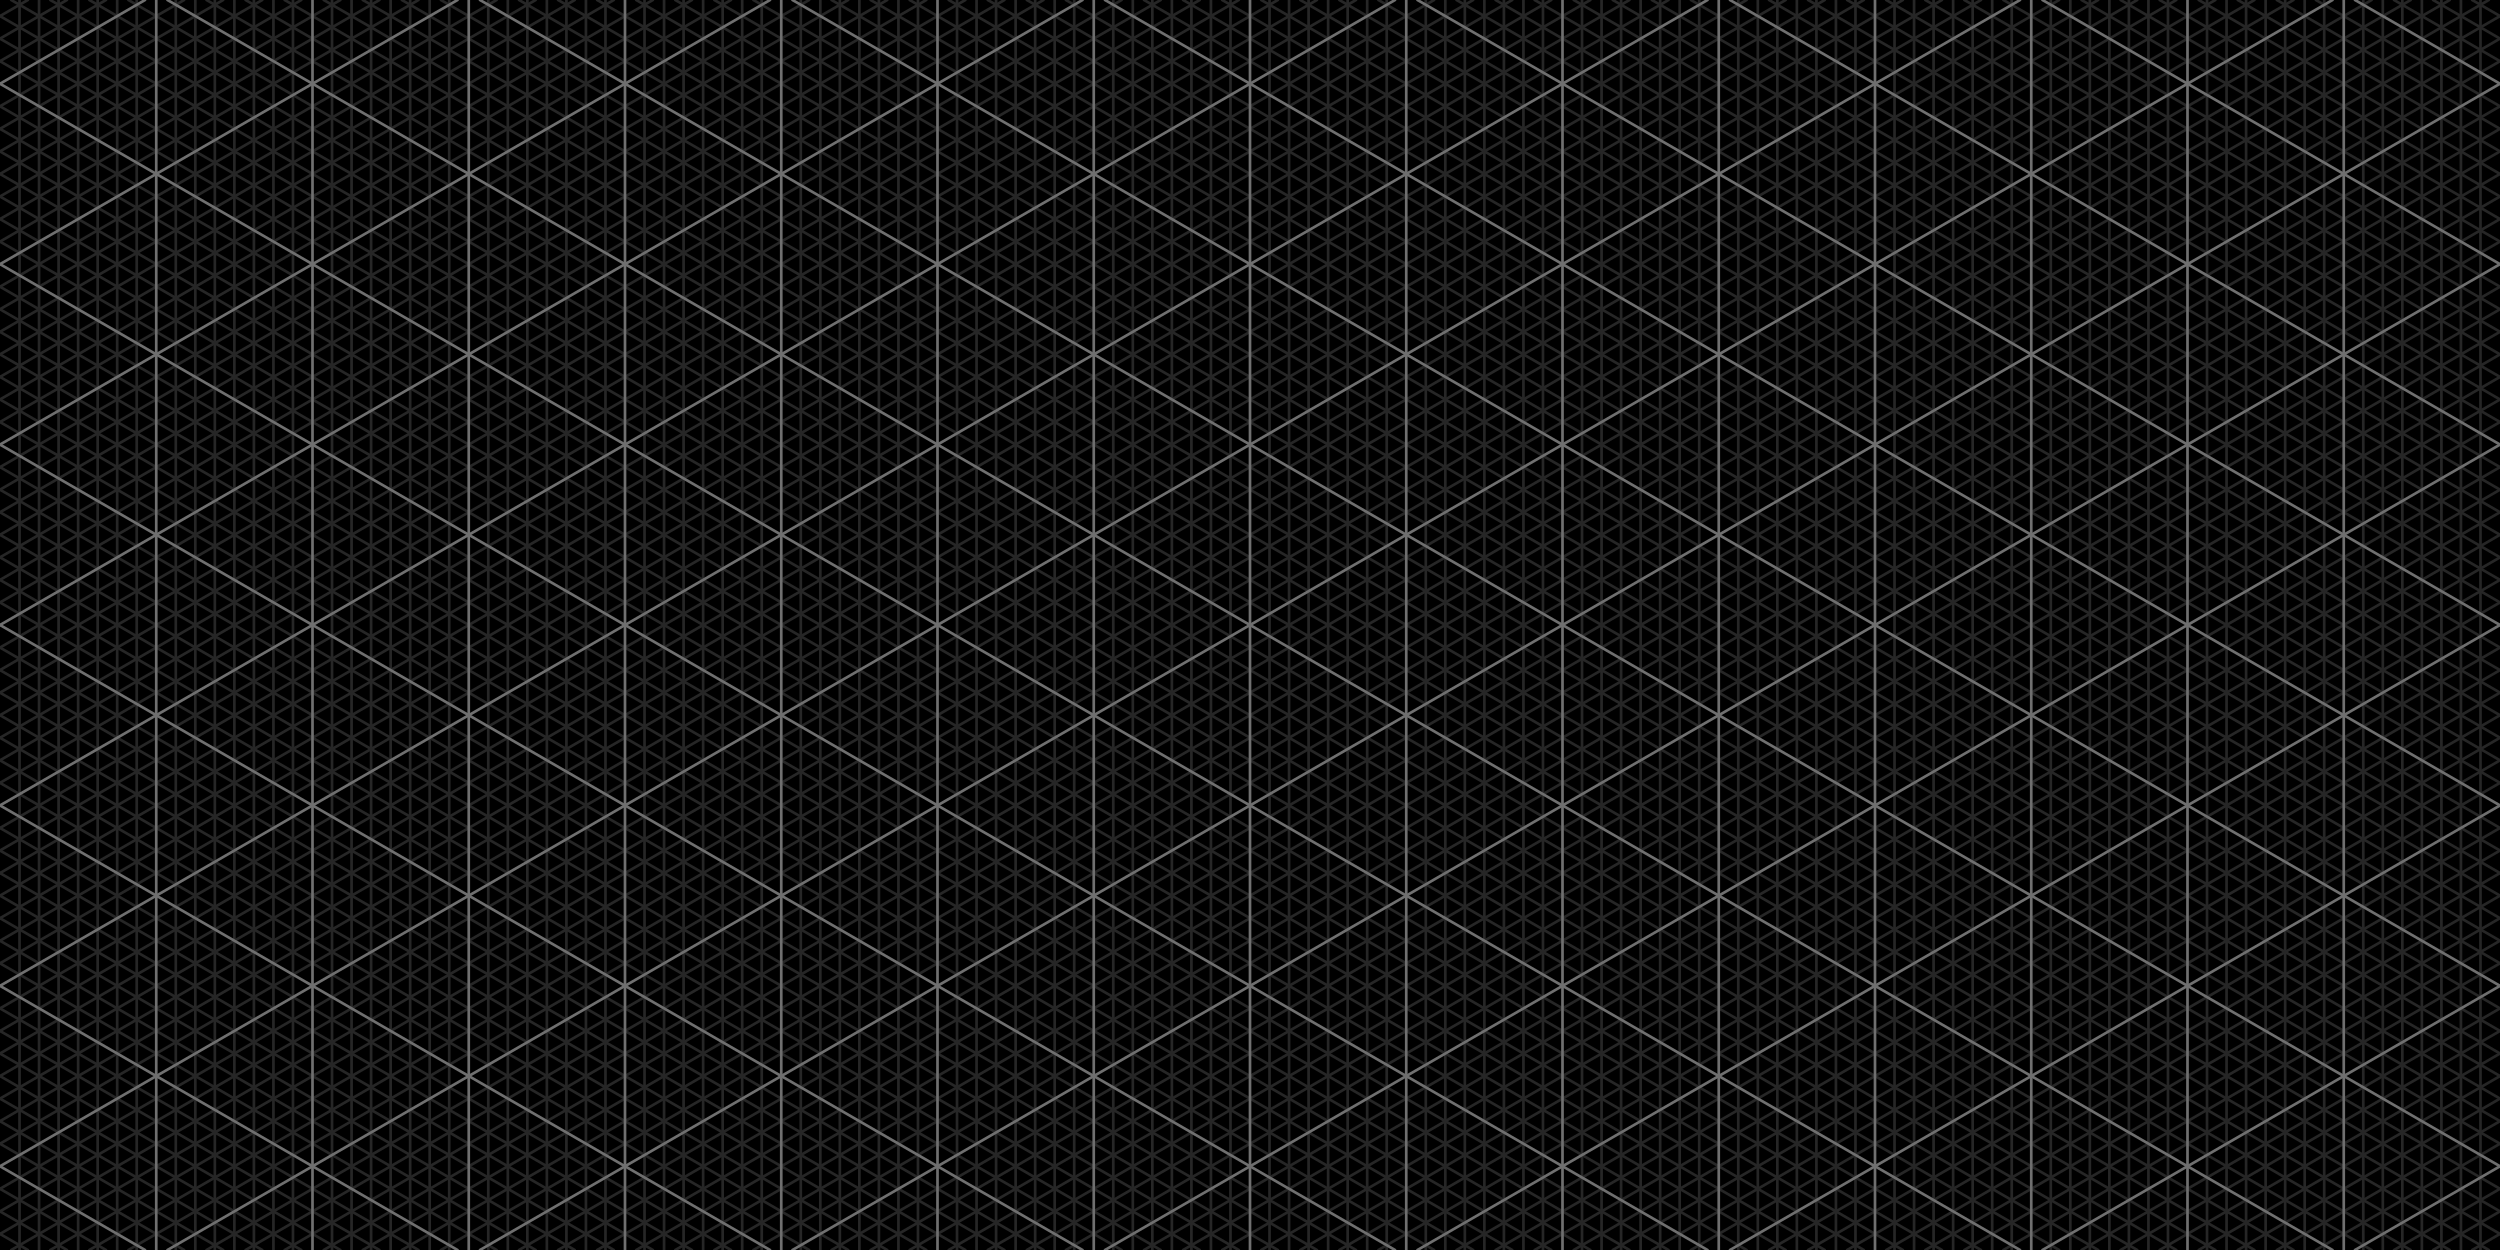
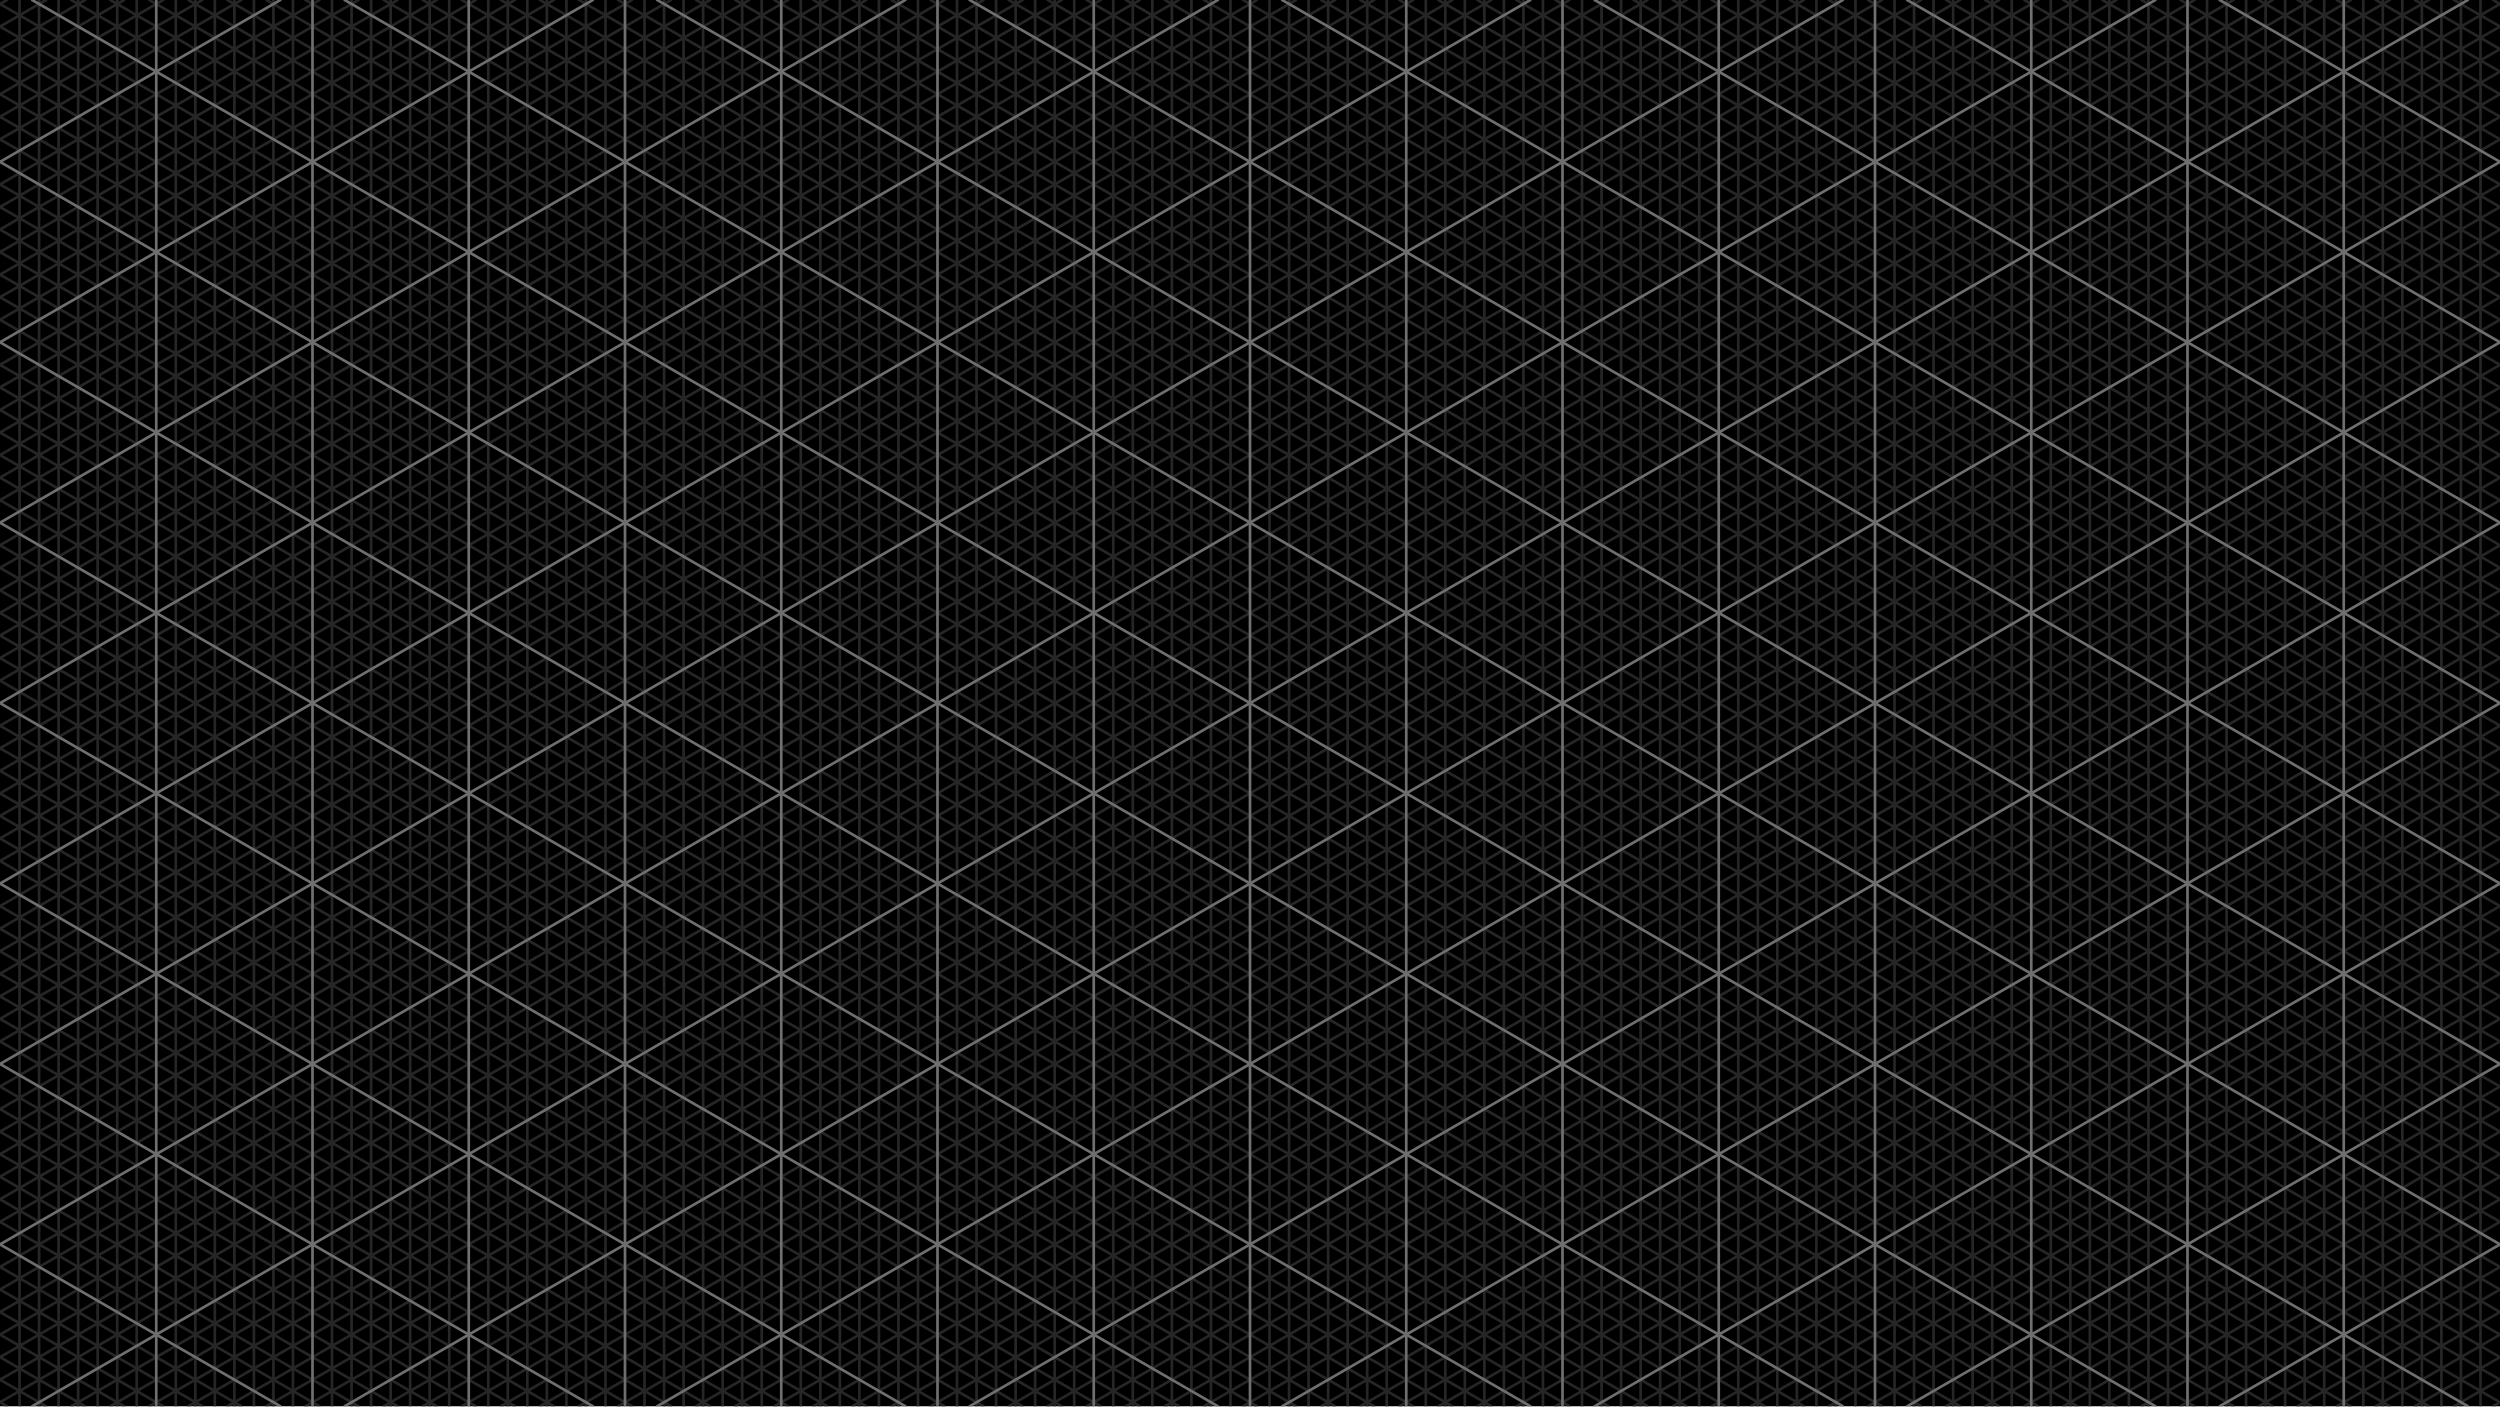
- <svg xmlns="http://www.w3.org/2000/svg" viewBox="0 0 928 464">
+ <svg xmlns="http://www.w3.org/2000/svg" viewBox="0 0 928 522">
  <defs>
    <style>.cls-1,.cls-3,.cls-4{fill:none;}.cls-2{clip-path:url(#clip-path);}.cls-3{stroke:#262626;}.cls-3,.cls-4{stroke-linecap:round;stroke-miterlimit:10;}.cls-4{stroke:#6f6f6f;}</style>
    <clipPath id="clip-path">
-       <rect class="cls-1" width="928" height="464" />
+       <rect class="cls-1" width="928" height="522" />
    </clipPath>
  </defs>
  <g id="Layer_3" data-name="Layer 3">
    <g class="cls-2">
-       <rect width="928" height="464" />
-       <line class="cls-3" x1="29" x2="29" y2="464" />
-       <line class="cls-3" x1="493" x2="493" y2="464" />
-       <line class="cls-3" x1="261" x2="261" y2="464" />
-       <line class="cls-3" x1="725" x2="725" y2="464" />
-       <line class="cls-3" x1="145" x2="145" y2="464" />
-       <line class="cls-3" x1="609" x2="609" y2="464" />
-       <line class="cls-3" x1="377" x2="377" y2="464" />
-       <line class="cls-3" x1="841" x2="841" y2="464" />
-       <line class="cls-3" x1="87" x2="87" y2="464" />
-       <line class="cls-3" x1="551" x2="551" y2="464" />
-       <line class="cls-3" x1="319" x2="319" y2="464" />
-       <line class="cls-3" x1="783" x2="783" y2="464" />
-       <line class="cls-3" x1="203" x2="203" y2="464" />
-       <line class="cls-3" x1="667" x2="667" y2="464" />
-       <line class="cls-3" x1="435" x2="435" y2="464" />
-       <line class="cls-3" x1="899" x2="899" y2="464" />
-       <line class="cls-3" x1="14.5" x2="14.5" y2="464" />
-       <line class="cls-3" x1="478.5" x2="478.5" y2="464" />
-       <line class="cls-3" x1="246.5" x2="246.5" y2="464" />
-       <line class="cls-3" x1="710.5" x2="710.5" y2="464" />
-       <line class="cls-3" x1="130.5" x2="130.5" y2="464" />
-       <line class="cls-3" x1="594.5" x2="594.5" y2="464" />
-       <line class="cls-3" x1="362.5" x2="362.5" y2="464" />
-       <line class="cls-3" x1="826.5" x2="826.5" y2="464" />
-       <line class="cls-3" x1="72.5" x2="72.5" y2="464" />
-       <line class="cls-3" x1="536.5" x2="536.5" y2="464" />
-       <line class="cls-3" x1="304.5" x2="304.5" y2="464" />
-       <line class="cls-3" x1="768.5" x2="768.5" y2="464" />
-       <line class="cls-3" x1="188.5" x2="188.5" y2="464" />
-       <line class="cls-3" x1="652.5" x2="652.5" y2="464" />
-       <line class="cls-3" x1="420.5" x2="420.5" y2="464" />
-       <line class="cls-3" x1="884.5" x2="884.5" y2="464" />
-       <line class="cls-3" x1="43.5" x2="43.5" y2="464" />
-       <line class="cls-3" x1="507.5" x2="507.5" y2="464" />
-       <line class="cls-3" x1="275.5" x2="275.5" y2="464" />
-       <line class="cls-3" x1="739.5" x2="739.5" y2="464" />
-       <line class="cls-3" x1="159.5" x2="159.5" y2="464" />
-       <line class="cls-3" x1="623.5" x2="623.5" y2="464" />
-       <line class="cls-3" x1="391.5" x2="391.5" y2="464" />
-       <line class="cls-3" x1="855.5" x2="855.5" y2="464" />
-       <line class="cls-3" x1="101.5" x2="101.5" y2="464" />
-       <line class="cls-3" x1="565.5" x2="565.5" y2="464" />
-       <line class="cls-3" x1="333.5" x2="333.5" y2="464" />
-       <line class="cls-3" x1="797.5" x2="797.5" y2="464" />
-       <line class="cls-3" x1="217.5" x2="217.5" y2="464" />
-       <line class="cls-3" x1="681.5" x2="681.5" y2="464" />
-       <line class="cls-3" x1="449.5" x2="449.5" y2="464" />
-       <line class="cls-3" x1="913.5" x2="913.5" y2="464" />
-       <line class="cls-3" x1="7.25" x2="7.25" y2="464" />
-       <line class="cls-3" x1="471.25" x2="471.25" y2="464" />
-       <line class="cls-3" x1="239.25" x2="239.25" y2="464" />
-       <line class="cls-3" x1="703.25" x2="703.25" y2="464" />
-       <line class="cls-3" x1="123.25" x2="123.25" y2="464" />
-       <line class="cls-3" x1="587.25" x2="587.25" y2="464" />
-       <line class="cls-3" x1="355.25" x2="355.25" y2="464" />
-       <line class="cls-3" x1="819.25" x2="819.25" y2="464" />
-       <line class="cls-3" x1="65.25" x2="65.25" y2="464" />
-       <line class="cls-3" x1="529.25" x2="529.25" y2="464" />
-       <line class="cls-3" x1="297.25" x2="297.25" y2="464" />
-       <line class="cls-3" x1="761.25" x2="761.25" y2="464" />
-       <line class="cls-3" x1="181.25" x2="181.25" y2="464" />
-       <line class="cls-3" x1="645.25" x2="645.25" y2="464" />
-       <line class="cls-3" x1="413.25" x2="413.25" y2="464" />
-       <line class="cls-3" x1="877.25" x2="877.25" y2="464" />
-       <line class="cls-3" x1="36.25" x2="36.25" y2="464" />
-       <line class="cls-3" x1="500.25" x2="500.25" y2="464" />
-       <line class="cls-3" x1="268.25" x2="268.25" y2="464" />
-       <line class="cls-3" x1="732.25" x2="732.25" y2="464" />
-       <line class="cls-3" x1="152.25" x2="152.25" y2="464" />
-       <line class="cls-3" x1="616.25" x2="616.25" y2="464" />
-       <line class="cls-3" x1="384.25" x2="384.25" y2="464" />
-       <line class="cls-3" x1="848.25" x2="848.25" y2="464" />
-       <line class="cls-3" x1="94.25" x2="94.25" y2="464" />
-       <line class="cls-3" x1="558.25" x2="558.25" y2="464" />
-       <line class="cls-3" x1="326.25" x2="326.25" y2="464" />
-       <line class="cls-3" x1="790.25" x2="790.25" y2="464" />
-       <line class="cls-3" x1="210.25" x2="210.25" y2="464" />
-       <line class="cls-3" x1="674.25" x2="674.25" y2="464" />
-       <line class="cls-3" x1="442.25" x2="442.25" y2="464" />
-       <line class="cls-3" x1="906.25" x2="906.25" y2="464" />
-       <line class="cls-3" x1="21.75" x2="21.75" y2="464" />
-       <line class="cls-3" x1="485.75" x2="485.75" y2="464" />
-       <line class="cls-3" x1="253.75" x2="253.75" y2="464" />
-       <line class="cls-3" x1="717.75" x2="717.75" y2="464" />
-       <line class="cls-3" x1="137.75" x2="137.75" y2="464" />
-       <line class="cls-3" x1="601.75" x2="601.75" y2="464" />
-       <line class="cls-3" x1="369.75" x2="369.75" y2="464" />
-       <line class="cls-3" x1="833.75" x2="833.75" y2="464" />
-       <line class="cls-3" x1="79.75" x2="79.75" y2="464" />
-       <line class="cls-3" x1="543.75" x2="543.75" y2="464" />
-       <line class="cls-3" x1="311.75" x2="311.75" y2="464" />
-       <line class="cls-3" x1="775.75" x2="775.75" y2="464" />
-       <line class="cls-3" x1="195.75" x2="195.75" y2="464" />
-       <line class="cls-3" x1="659.75" x2="659.75" y2="464" />
-       <line class="cls-3" x1="427.75" x2="427.75" y2="464" />
-       <line class="cls-3" x1="891.75" x2="891.75" y2="464" />
-       <line class="cls-3" x1="50.75" x2="50.75" y2="464" />
-       <line class="cls-3" x1="514.75" x2="514.75" y2="464" />
-       <line class="cls-3" x1="282.75" x2="282.75" y2="464" />
-       <line class="cls-3" x1="746.75" x2="746.75" y2="464" />
-       <line class="cls-3" x1="166.75" x2="166.75" y2="464" />
-       <line class="cls-3" x1="630.75" x2="630.75" y2="464" />
-       <line class="cls-3" x1="398.75" x2="398.75" y2="464" />
-       <line class="cls-3" x1="862.75" x2="862.75" y2="464" />
-       <line class="cls-3" x1="108.75" x2="108.75" y2="464" />
-       <line class="cls-3" x1="572.75" x2="572.75" y2="464" />
-       <line class="cls-3" x1="340.75" x2="340.75" y2="464" />
-       <line class="cls-3" x1="804.75" x2="804.75" y2="464" />
-       <line class="cls-3" x1="224.75" x2="224.75" y2="464" />
-       <line class="cls-3" x1="688.75" x2="688.75" y2="464" />
-       <line class="cls-3" x1="456.75" x2="456.75" y2="464" />
-       <line class="cls-3" x1="920.75" x2="920.75" y2="464" />
-       <line class="cls-3" y1="39.454" x2="68.336" />
-       <line class="cls-3" y1="47.825" x2="82.836" />
-       <line class="cls-3" y1="56.197" x2="97.336" />
-       <line class="cls-3" y1="64.568" x2="111.836" />
-       <line class="cls-3" y1="72.94" x2="126.336" />
-       <line class="cls-3" y1="81.312" x2="140.836" />
-       <line class="cls-3" x1="155.336" y2="89.683" />
-       <line class="cls-3" y1="106.426" x2="184.336" />
-       <line class="cls-3" y1="114.798" x2="198.836" />
-       <line class="cls-3" y1="123.169" x2="213.336" />
-       <line class="cls-3" y1="131.541" x2="227.836" />
-       <line class="cls-3" y1="139.913" x2="242.336" />
-       <line class="cls-3" y1="148.284" x2="256.836" />
-       <line class="cls-3" y1="156.656" x2="271.336" />
-       <line class="cls-3" y1="173.399" x2="300.336" />
-       <line class="cls-3" y1="181.771" x2="314.836" />
-       <line class="cls-3" x1="329.336" y2="190.142" />
-       <line class="cls-3" y1="198.514" x2="343.836" />
-       <line class="cls-3" y1="206.885" x2="358.336" />
-       <line class="cls-3" y1="215.257" x2="372.836" />
-       <line class="cls-3" y1="223.628" x2="387.336" />
-       <line class="cls-3" y1="240.372" x2="416.336" />
-       <line class="cls-3" y1="248.743" x2="430.836" />
-       <line class="cls-3" x1="445.336" y2="257.115" />
-       <line class="cls-3" y1="265.486" x2="459.836" />
-       <line class="cls-3" y1="273.858" x2="474.336" />
-       <line class="cls-3" y1="282.23" x2="488.836" />
-       <line class="cls-3" y1="290.601" x2="503.336" />
-       <line class="cls-3" y1="307.344" x2="532.336" />
-       <line class="cls-3" x1="546.836" y2="315.716" />
-       <line class="cls-3" y1="324.087" x2="561.336" />
-       <line class="cls-3" y1="332.459" x2="575.836" />
-       <line class="cls-3" y1="340.831" x2="590.336" />
-       <line class="cls-3" y1="349.202" x2="604.836" />
-       <line class="cls-3" x1="619.336" y2="357.574" />
-       <line class="cls-3" y1="374.317" x2="648.336" />
-       <line class="cls-3" x1="662.836" y2="382.688" />
-       <line class="cls-3" y1="391.06" x2="677.336" />
-       <line class="cls-3" y1="399.432" x2="691.836" />
-       <line class="cls-3" y1="407.803" x2="706.336" />
-       <line class="cls-3" y1="416.175" x2="720.836" />
-       <line class="cls-3" x1="735.336" y2="424.546" />
-       <line class="cls-3" x1="764.336" y2="441.29" />
-       <line class="cls-3" y1="449.661" x2="778.836" />
-       <line class="cls-3" y1="458.033" x2="793.336" />
-       <line class="cls-3" x1="807.836" x2="4.164" y2="464" />
-       <line class="cls-3" x1="18.664" y1="464" x2="822.336" />
-       <line class="cls-3" x1="836.836" x2="33.164" y2="464" />
-       <line class="cls-3" x1="47.664" y1="464" x2="851.336" />
-       <line class="cls-3" x1="76.664" y1="464" x2="880.336" />
-       <line class="cls-3" x1="91.164" y1="464" x2="894.836" />
-       <line class="cls-3" x1="909.336" x2="105.664" y2="464" />
-       <line class="cls-3" x1="120.164" y1="464" x2="923.836" />
-       <line class="cls-3" x1="134.664" y1="464" x2="928" y2="5.967" />
-       <line class="cls-3" x1="149.164" y1="464" x2="928" y2="14.339" />
-       <line class="cls-3" x1="163.664" y1="464" x2="928" y2="22.711" />
-       <line class="cls-3" x1="192.664" y1="464" x2="928" y2="39.454" />
-       <line class="cls-3" x1="207.164" y1="464" x2="928" y2="47.825" />
-       <line class="cls-3" x1="928" y1="56.197" x2="221.664" y2="464" />
-       <line class="cls-3" x1="236.164" y1="464" x2="928" y2="64.568" />
-       <line class="cls-3" x1="928" y1="72.94" x2="250.664" y2="464" />
-       <line class="cls-3" x1="265.164" y1="464" x2="928" y2="81.312" />
-       <line class="cls-3" x1="279.664" y1="464" x2="928" y2="89.683" />
-       <line class="cls-3" x1="308.664" y1="464" x2="928" y2="106.426" />
-       <line class="cls-3" x1="323.164" y1="464" x2="928" y2="114.798" />
-       <line class="cls-3" x1="337.664" y1="464" x2="928" y2="123.169" />
-       <line class="cls-3" x1="352.164" y1="464" x2="928" y2="131.541" />
-       <line class="cls-3" x1="928" y1="139.913" x2="366.664" y2="464" />
-       <line class="cls-3" x1="381.164" y1="464" x2="928" y2="148.284" />
-       <line class="cls-3" x1="395.664" y1="464" x2="928" y2="156.656" />
-       <line class="cls-3" x1="424.664" y1="464" x2="928" y2="173.399" />
-       <line class="cls-3" x1="928" y1="181.771" x2="439.164" y2="464" />
-       <line class="cls-3" x1="453.664" y1="464" x2="928" y2="190.142" />
-       <line class="cls-3" x1="928" y1="198.514" x2="468.164" y2="464" />
-       <line class="cls-3" x1="482.664" y1="464" x2="928" y2="206.885" />
-       <line class="cls-3" x1="497.164" y1="464" x2="928" y2="215.257" />
-       <line class="cls-3" x1="928" y1="223.628" x2="511.664" y2="464" />
-       <line class="cls-3" x1="928" y1="240.372" x2="540.664" y2="464" />
-       <line class="cls-3" x1="555.164" y1="464" x2="928" y2="248.743" />
-       <line class="cls-3" x1="569.664" y1="464" x2="928" y2="257.115" />
-       <line class="cls-3" x1="584.164" y1="464" x2="928" y2="265.486" />
-       <line class="cls-3" x1="598.664" y1="464" x2="928" y2="273.858" />
-       <line class="cls-3" x1="928" y1="282.229" x2="613.164" y2="464" />
-       <line class="cls-3" x1="627.664" y1="464" x2="928" y2="290.601" />
-       <line class="cls-3" x1="928" y1="307.344" x2="656.664" y2="464" />
-       <line class="cls-3" x1="671.164" y1="464" x2="928" y2="315.716" />
-       <line class="cls-3" x1="928" y1="324.087" x2="685.664" y2="464" />
-       <line class="cls-3" x1="700.164" y1="464" x2="928" y2="332.459" />
-       <line class="cls-3" x1="714.664" y1="464" x2="928" y2="340.831" />
-       <line class="cls-3" x1="928" y1="349.202" x2="729.164" y2="464" />
-       <line class="cls-3" x1="743.664" y1="464" x2="928" y2="357.574" />
-       <line class="cls-3" x1="772.664" y1="464" x2="928" y2="374.317" />
-       <line class="cls-3" x1="787.164" y1="464" x2="928" y2="382.688" />
-       <line class="cls-3" x1="928" y1="391.06" x2="801.664" y2="464" />
-       <line class="cls-3" x1="816.164" y1="464" x2="928" y2="399.432" />
-       <line class="cls-3" x1="928" y1="407.803" x2="830.664" y2="464" />
-       <line class="cls-3" x1="845.164" y1="464" x2="928" y2="416.175" />
-       <line class="cls-3" x1="859.664" y1="464" x2="928" y2="424.546" />
-       <line class="cls-3" x1="888.664" y1="464" x2="928" y2="441.289" />
-       <line class="cls-3" x1="928" y1="449.661" x2="903.164" y2="464" />
-       <line class="cls-3" x1="917.664" y1="464" x2="928" y2="458.033" />
-       <line class="cls-3" y1="22.711" x2="39.336" />
-       <line class="cls-3" y1="14.339" x2="24.836" />
-       <line class="cls-3" y1="5.967" x2="10.336" />
-       <line class="cls-3" x1="859.664" x2="928" y2="39.454" />
-       <line class="cls-3" x1="845.164" x2="928" y2="47.825" />
-       <line class="cls-3" x1="830.664" x2="928" y2="56.197" />
-       <line class="cls-3" x1="816.164" x2="928" y2="64.568" />
-       <line class="cls-3" x1="801.664" x2="928" y2="72.94" />
-       <line class="cls-3" x1="787.164" x2="928" y2="81.312" />
-       <line class="cls-3" x1="928" y1="89.683" x2="772.664" />
-       <line class="cls-3" x1="743.664" x2="928" y2="106.426" />
-       <line class="cls-3" x1="729.164" x2="928" y2="114.798" />
-       <line class="cls-3" x1="714.664" x2="928" y2="123.169" />
-       <line class="cls-3" x1="700.164" x2="928" y2="131.541" />
-       <line class="cls-3" x1="685.664" x2="928" y2="139.913" />
-       <line class="cls-3" x1="671.164" x2="928" y2="148.284" />
-       <line class="cls-3" x1="656.664" x2="928" y2="156.656" />
-       <line class="cls-3" x1="627.664" x2="928" y2="173.399" />
-       <line class="cls-3" x1="613.164" x2="928" y2="181.771" />
-       <line class="cls-3" x1="928" y1="190.142" x2="598.664" />
-       <line class="cls-3" x1="584.164" x2="928" y2="198.514" />
-       <line class="cls-3" x1="569.664" x2="928" y2="206.885" />
-       <line class="cls-3" x1="555.164" x2="928" y2="215.257" />
-       <line class="cls-3" x1="540.664" x2="928" y2="223.628" />
-       <line class="cls-3" x1="511.664" x2="928" y2="240.372" />
-       <line class="cls-3" x1="497.164" x2="928" y2="248.743" />
-       <line class="cls-3" x1="928" y1="257.115" x2="482.664" />
-       <line class="cls-3" x1="468.164" x2="928" y2="265.486" />
-       <line class="cls-3" x1="453.664" x2="928" y2="273.858" />
-       <line class="cls-3" x1="439.164" x2="928" y2="282.23" />
-       <line class="cls-3" x1="424.664" x2="928" y2="290.601" />
-       <line class="cls-3" x1="395.664" x2="928" y2="307.344" />
-       <line class="cls-3" x1="928" y1="315.716" x2="381.164" />
-       <line class="cls-3" x1="366.664" x2="928" y2="324.087" />
-       <line class="cls-3" x1="352.164" x2="928" y2="332.459" />
-       <line class="cls-3" x1="337.664" x2="928" y2="340.831" />
-       <line class="cls-3" x1="323.164" x2="928" y2="349.202" />
-       <line class="cls-3" x1="928" y1="357.574" x2="308.664" />
-       <line class="cls-3" x1="279.664" x2="928" y2="374.317" />
-       <line class="cls-3" x1="928" y1="382.688" x2="265.164" />
-       <line class="cls-3" x1="250.664" x2="928" y2="391.06" />
-       <line class="cls-3" x1="236.164" x2="928" y2="399.432" />
-       <line class="cls-3" x1="221.664" x2="928" y2="407.803" />
-       <line class="cls-3" x1="207.164" x2="928" y2="416.175" />
-       <line class="cls-3" x1="928" y1="424.546" x2="192.664" />
-       <line class="cls-3" x1="928" y1="441.29" x2="163.664" />
-       <line class="cls-3" x1="149.164" x2="928" y2="449.661" />
-       <line class="cls-3" x1="134.664" x2="928" y2="458.033" />
-       <line class="cls-3" x1="923.835" y1="464" x2="120.164" />
-       <line class="cls-3" x1="105.664" x2="909.336" y2="464" />
-       <line class="cls-3" x1="894.835" y1="464" x2="91.164" />
-       <line class="cls-3" x1="76.664" x2="880.336" y2="464" />
-       <line class="cls-3" x1="47.664" x2="851.336" y2="464" />
-       <line class="cls-3" x1="33.164" x2="836.836" y2="464" />
-       <line class="cls-3" x1="822.336" y1="464" x2="18.664" />
-       <line class="cls-3" x1="4.164" x2="807.836" y2="464" />
-       <line class="cls-3" y1="5.967" x2="793.336" y2="464" />
-       <line class="cls-3" y1="14.339" x2="778.836" y2="464" />
-       <line class="cls-3" y1="22.711" x2="764.336" y2="464" />
-       <line class="cls-3" y1="39.454" x2="735.336" y2="464" />
-       <line class="cls-3" y1="47.825" x2="720.836" y2="464" />
-       <line class="cls-3" x1="706.336" y1="464" y2="56.197" />
-       <line class="cls-3" y1="64.568" x2="691.836" y2="464" />
-       <line class="cls-3" x1="677.336" y1="464" y2="72.94" />
-       <line class="cls-3" y1="81.312" x2="662.836" y2="464" />
-       <line class="cls-3" y1="89.683" x2="648.336" y2="464" />
-       <line class="cls-3" y1="106.426" x2="619.336" y2="464" />
-       <line class="cls-3" y1="114.798" x2="604.836" y2="464" />
-       <line class="cls-3" y1="123.169" x2="590.336" y2="464" />
-       <line class="cls-3" y1="131.541" x2="575.836" y2="464" />
-       <line class="cls-3" x1="561.336" y1="464" y2="139.913" />
-       <line class="cls-3" y1="148.284" x2="546.836" y2="464" />
-       <line class="cls-3" y1="156.656" x2="532.336" y2="464" />
-       <line class="cls-3" y1="173.399" x2="503.336" y2="464" />
-       <line class="cls-3" x1="488.836" y1="464" y2="181.771" />
-       <line class="cls-3" y1="190.142" x2="474.336" y2="464" />
-       <line class="cls-3" x1="459.836" y1="464" y2="198.514" />
-       <line class="cls-3" y1="206.885" x2="445.336" y2="464" />
-       <line class="cls-3" y1="215.257" x2="430.836" y2="464" />
-       <line class="cls-3" x1="416.336" y1="464" y2="223.628" />
-       <line class="cls-3" x1="387.336" y1="464" y2="240.372" />
-       <line class="cls-3" y1="248.743" x2="372.836" y2="464" />
-       <line class="cls-3" y1="257.115" x2="358.336" y2="464" />
-       <line class="cls-3" y1="265.486" x2="343.836" y2="464" />
-       <line class="cls-3" y1="273.858" x2="329.336" y2="464" />
-       <line class="cls-3" x1="314.836" y1="464" y2="282.229" />
-       <line class="cls-3" y1="290.601" x2="300.336" y2="464" />
-       <line class="cls-3" x1="271.336" y1="464" y2="307.344" />
-       <line class="cls-3" y1="315.716" x2="256.836" y2="464" />
-       <line class="cls-3" x1="242.336" y1="464" y2="324.087" />
-       <line class="cls-3" y1="332.459" x2="227.836" y2="464" />
-       <line class="cls-3" y1="340.831" x2="213.336" y2="464" />
-       <line class="cls-3" x1="198.836" y1="464" y2="349.202" />
-       <line class="cls-3" y1="357.574" x2="184.336" y2="464" />
-       <line class="cls-3" y1="374.317" x2="155.336" y2="464" />
-       <line class="cls-3" y1="382.688" x2="140.836" y2="464" />
-       <line class="cls-3" x1="126.336" y1="464" y2="391.06" />
-       <line class="cls-3" y1="399.432" x2="111.836" y2="464" />
-       <line class="cls-3" x1="97.336" y1="464" y2="407.803" />
-       <line class="cls-3" y1="416.175" x2="82.836" y2="464" />
-       <line class="cls-3" y1="424.546" x2="68.336" y2="464" />
-       <line class="cls-3" y1="441.289" x2="39.336" y2="464" />
-       <line class="cls-3" x1="24.836" y1="464" y2="449.661" />
-       <line class="cls-3" y1="458.033" x2="10.336" y2="464" />
-       <line class="cls-3" x1="928" y1="22.711" x2="888.664" />
-       <line class="cls-3" x1="928" y1="14.339" x2="903.164" />
-       <line class="cls-3" x1="928" y1="5.967" x2="917.664" />
-       <line class="cls-4" x1="758.164" x2="928" y2="98.055" />
-       <line class="cls-4" x1="642.164" x2="928" y2="165.027" />
-       <line class="cls-4" x1="526.164" x2="928" y2="232" />
-       <line class="cls-4" x1="928" y1="298.973" x2="410.164" />
-       <line class="cls-4" x1="294.164" x2="928" y2="365.945" />
-       <line class="cls-4" x1="178.164" x2="928" y2="432.918" />
-       <line class="cls-4" x1="62.164" x2="865.836" y2="464" />
-       <line class="cls-4" x1="749.836" y1="464" y2="31.082" />
-       <line class="cls-4" x1="633.836" y1="464" y2="98.055" />
-       <line class="cls-4" y1="165.027" x2="517.836" y2="464" />
-       <line class="cls-4" y1="232" x2="401.836" y2="464" />
-       <line class="cls-4" y1="298.973" x2="285.836" y2="464" />
-       <line class="cls-4" x1="169.836" y1="464" y2="365.945" />
-       <line class="cls-4" x1="53.836" y1="464" y2="432.918" />
-       <line class="cls-4" x1="464" x2="464" y2="464" />
-       <line class="cls-4" x1="232" x2="232" y2="464" />
-       <line class="cls-4" x1="696" x2="696" y2="464" />
-       <line class="cls-4" x1="116" x2="116" y2="464" />
-       <line class="cls-4" x1="580" x2="580" y2="464" />
-       <line class="cls-4" x1="348" x2="348" y2="464" />
-       <line class="cls-4" x1="812" x2="812" y2="464" />
-       <line class="cls-4" x1="58" x2="58" y2="464" />
-       <line class="cls-4" x1="522" x2="522" y2="464" />
-       <line class="cls-4" x1="290" x2="290" y2="464" />
-       <line class="cls-4" x1="754" x2="754" y2="464" />
-       <line class="cls-4" x1="174" x2="174" y2="464" />
-       <line class="cls-4" x1="638" x2="638" y2="464" />
-       <line class="cls-4" x1="406" x2="406" y2="464" />
-       <line class="cls-4" x1="870" x2="870" y2="464" />
-       <line class="cls-4" y1="98.055" x2="169.836" />
-       <line class="cls-4" y1="165.027" x2="285.836" />
-       <line class="cls-4" y1="232" x2="401.836" />
-       <line class="cls-4" x1="517.836" y2="298.973" />
-       <line class="cls-4" y1="365.945" x2="633.836" />
-       <line class="cls-4" y1="432.918" x2="749.836" />
-       <line class="cls-4" x1="62.164" y1="464" x2="865.836" />
-       <line class="cls-4" x1="928" y1="31.082" x2="178.164" y2="464" />
-       <line class="cls-4" x1="928" y1="98.055" x2="294.164" y2="464" />
-       <line class="cls-4" x1="410.164" y1="464" x2="928" y2="165.027" />
-       <line class="cls-4" x1="526.164" y1="464" x2="928" y2="232" />
-       <line class="cls-4" x1="642.164" y1="464" x2="928" y2="298.973" />
-       <line class="cls-4" x1="928" y1="365.945" x2="758.164" y2="464" />
-       <line class="cls-4" x1="928" y1="432.918" x2="874.164" y2="464" />
-       <line class="cls-4" y1="31.082" x2="53.836" />
-       <line class="cls-4" x1="928" y1="31.082" x2="874.164" />
+       <rect width="928" height="522" />
+       <line class="cls-3" x1="29" x2="29" y2="522" />
+       <line class="cls-3" x1="493" x2="493" y2="522" />
+       <line class="cls-3" x1="261" x2="261" y2="522" />
+       <line class="cls-3" x1="725" x2="725" y2="522" />
+       <line class="cls-3" x1="145" x2="145" y2="522" />
+       <line class="cls-3" x1="609" x2="609" y2="522" />
+       <line class="cls-3" x1="377" x2="377" y2="522" />
+       <line class="cls-3" x1="841" x2="841" y2="522" />
+       <line class="cls-3" x1="87" x2="87" y2="522" />
+       <line class="cls-3" x1="551" x2="551" y2="522" />
+       <line class="cls-3" x1="319" x2="319" y2="522" />
+       <line class="cls-3" x1="783" x2="783" y2="522" />
+       <line class="cls-3" x1="203" x2="203" y2="522" />
+       <line class="cls-3" x1="667" x2="667" y2="522" />
+       <line class="cls-3" x1="435" x2="435" y2="522" />
+       <line class="cls-3" x1="899" x2="899" y2="522" />
+       <line class="cls-3" x1="14.5" x2="14.5" y2="522" />
+       <line class="cls-3" x1="478.5" x2="478.5" y2="522" />
+       <line class="cls-3" x1="246.5" x2="246.5" y2="522" />
+       <line class="cls-3" x1="710.5" x2="710.5" y2="522" />
+       <line class="cls-3" x1="130.5" x2="130.5" y2="522" />
+       <line class="cls-3" x1="594.5" x2="594.5" y2="522" />
+       <line class="cls-3" x1="362.5" x2="362.5" y2="522" />
+       <line class="cls-3" x1="826.5" x2="826.5" y2="522" />
+       <line class="cls-3" x1="72.5" x2="72.5" y2="522" />
+       <line class="cls-3" x1="536.5" x2="536.5" y2="522" />
+       <line class="cls-3" x1="304.5" x2="304.5" y2="522" />
+       <line class="cls-3" x1="768.5" x2="768.5" y2="522" />
+       <line class="cls-3" x1="188.5" x2="188.5" y2="522" />
+       <line class="cls-3" x1="652.5" x2="652.5" y2="522" />
+       <line class="cls-3" x1="420.5" x2="420.5" y2="522" />
+       <line class="cls-3" x1="884.5" x2="884.5" y2="522" />
+       <line class="cls-3" x1="43.5" x2="43.5" y2="522" />
+       <line class="cls-3" x1="507.5" x2="507.5" y2="522" />
+       <line class="cls-3" x1="275.5" x2="275.5" y2="522" />
+       <line class="cls-3" x1="739.5" x2="739.5" y2="522" />
+       <line class="cls-3" x1="159.5" x2="159.5" y2="522" />
+       <line class="cls-3" x1="623.5" x2="623.5" y2="522" />
+       <line class="cls-3" x1="391.5" x2="391.5" y2="522" />
+       <line class="cls-3" x1="855.5" x2="855.5" y2="522" />
+       <line class="cls-3" x1="101.5" x2="101.5" y2="522" />
+       <line class="cls-3" x1="565.5" x2="565.5" y2="522" />
+       <line class="cls-3" x1="333.5" x2="333.5" y2="522" />
+       <line class="cls-3" x1="797.5" x2="797.5" y2="522" />
+       <line class="cls-3" x1="217.5" x2="217.5" y2="522" />
+       <line class="cls-3" x1="681.5" x2="681.5" y2="522" />
+       <line class="cls-3" x1="449.5" x2="449.5" y2="522" />
+       <line class="cls-3" x1="913.5" x2="913.5" y2="522" />
+       <line class="cls-3" x1="7.25" x2="7.25" y2="522" />
+       <line class="cls-3" x1="471.25" x2="471.25" y2="522" />
+       <line class="cls-3" x1="239.25" x2="239.25" y2="522" />
+       <line class="cls-3" x1="703.25" x2="703.25" y2="522" />
+       <line class="cls-3" x1="123.25" x2="123.25" y2="522" />
+       <line class="cls-3" x1="587.25" x2="587.25" y2="522" />
+       <line class="cls-3" x1="355.25" x2="355.25" y2="522" />
+       <line class="cls-3" x1="819.25" x2="819.25" y2="522" />
+       <line class="cls-3" x1="65.25" x2="65.25" y2="522" />
+       <line class="cls-3" x1="529.25" x2="529.25" y2="522" />
+       <line class="cls-3" x1="297.25" x2="297.25" y2="522" />
+       <line class="cls-3" x1="761.25" x2="761.25" y2="522" />
+       <line class="cls-3" x1="181.25" x2="181.25" y2="522" />
+       <line class="cls-3" x1="645.25" x2="645.25" y2="522" />
+       <line class="cls-3" x1="413.25" x2="413.25" y2="522" />
+       <line class="cls-3" x1="877.25" x2="877.25" y2="522" />
+       <line class="cls-3" x1="36.25" x2="36.25" y2="522" />
+       <line class="cls-3" x1="500.25" x2="500.25" y2="522" />
+       <line class="cls-3" x1="268.25" x2="268.25" y2="522" />
+       <line class="cls-3" x1="732.25" x2="732.25" y2="522" />
+       <line class="cls-3" x1="152.25" x2="152.25" y2="522" />
+       <line class="cls-3" x1="616.25" x2="616.25" y2="522" />
+       <line class="cls-3" x1="384.25" x2="384.25" y2="522" />
+       <line class="cls-3" x1="848.25" x2="848.25" y2="522" />
+       <line class="cls-3" x1="94.25" x2="94.25" y2="522" />
+       <line class="cls-3" x1="558.25" x2="558.25" y2="522" />
+       <line class="cls-3" x1="326.25" x2="326.25" y2="522" />
+       <line class="cls-3" x1="790.25" x2="790.25" y2="522" />
+       <line class="cls-3" x1="210.25" x2="210.25" y2="522" />
+       <line class="cls-3" x1="674.25" x2="674.25" y2="522" />
+       <line class="cls-3" x1="442.25" x2="442.25" y2="522" />
+       <line class="cls-3" x1="906.25" x2="906.25" y2="522" />
+       <line class="cls-3" x1="21.75" x2="21.75" y2="522" />
+       <line class="cls-3" x1="485.75" x2="485.75" y2="522" />
+       <line class="cls-3" x1="253.75" x2="253.75" y2="522" />
+       <line class="cls-3" x1="717.75" x2="717.75" y2="522" />
+       <line class="cls-3" x1="137.75" x2="137.75" y2="522" />
+       <line class="cls-3" x1="601.75" x2="601.75" y2="522" />
+       <line class="cls-3" x1="369.75" x2="369.75" y2="522" />
+       <line class="cls-3" x1="833.75" x2="833.75" y2="522" />
+       <line class="cls-3" x1="79.75" x2="79.75" y2="522" />
+       <line class="cls-3" x1="543.75" x2="543.75" y2="522" />
+       <line class="cls-3" x1="311.75" x2="311.75" y2="522" />
+       <line class="cls-3" x1="775.75" x2="775.75" y2="522" />
+       <line class="cls-3" x1="195.75" x2="195.75" y2="522" />
+       <line class="cls-3" x1="659.75" x2="659.75" y2="522" />
+       <line class="cls-3" x1="427.75" x2="427.75" y2="522" />
+       <line class="cls-3" x1="891.75" x2="891.75" y2="522" />
+       <line class="cls-3" x1="50.75" x2="50.75" y2="522" />
+       <line class="cls-3" x1="514.75" x2="514.75" y2="522" />
+       <line class="cls-3" x1="282.75" x2="282.75" y2="522" />
+       <line class="cls-3" x1="746.75" x2="746.75" y2="522" />
+       <line class="cls-3" x1="166.75" x2="166.75" y2="522" />
+       <line class="cls-3" x1="630.75" x2="630.75" y2="522" />
+       <line class="cls-3" x1="398.75" x2="398.75" y2="522" />
+       <line class="cls-3" x1="862.75" x2="862.75" y2="522" />
+       <line class="cls-3" x1="108.75" x2="108.75" y2="522" />
+       <line class="cls-3" x1="572.75" x2="572.75" y2="522" />
+       <line class="cls-3" x1="340.75" x2="340.75" y2="522" />
+       <line class="cls-3" x1="804.75" x2="804.75" y2="522" />
+       <line class="cls-3" x1="224.75" x2="224.75" y2="522" />
+       <line class="cls-3" x1="688.75" x2="688.75" y2="522" />
+       <line class="cls-3" x1="456.75" x2="456.75" y2="522" />
+       <line class="cls-3" x1="920.75" x2="920.75" y2="522" />
+       <line class="cls-3" y1="34.967" x2="60.565" />
+       <line class="cls-3" y1="43.339" x2="75.065" />
+       <line class="cls-3" y1="51.711" x2="89.565" />
+       <line class="cls-3" y1="68.454" x2="118.565" />
+       <line class="cls-3" y1="1.481" x2="2.565" />
+       <line class="cls-3" y1="9.853" x2="17.065" />
+       <line class="cls-3" y1="18.224" x2="31.565" />
+       <line class="cls-3" y1="76.825" x2="133.065" />
+       <line class="cls-3" x1="147.565" y2="85.197" />
+       <line class="cls-3" y1="101.94" x2="176.565" />
+       <line class="cls-3" y1="110.312" x2="191.065" />
+       <line class="cls-3" y1="118.683" x2="205.565" />
+       <line class="cls-3" y1="135.426" x2="234.565" />
+       <line class="cls-3" y1="143.798" x2="249.065" />
+       <line class="cls-3" y1="152.169" x2="263.565" />
+       <line class="cls-3" y1="168.913" x2="292.565" />
+       <line class="cls-3" y1="177.284" x2="307.065" />
+       <line class="cls-3" x1="321.565" y2="185.656" />
+       <line class="cls-3" y1="202.399" x2="350.565" />
+       <line class="cls-3" y1="210.771" x2="365.065" />
+       <line class="cls-3" y1="219.142" x2="379.565" />
+       <line class="cls-3" y1="235.885" x2="408.565" />
+       <line class="cls-3" y1="244.257" x2="423.065" />
+       <line class="cls-3" x1="437.565" y2="252.628" />
+       <line class="cls-3" y1="269.372" x2="466.565" />
+       <line class="cls-3" y1="277.743" x2="481.065" />
+       <line class="cls-3" y1="286.115" x2="495.565" />
+       <line class="cls-3" y1="302.858" x2="524.565" />
+       <line class="cls-3" x1="539.065" y2="311.23" />
+       <line class="cls-3" y1="319.601" x2="553.565" />
+       <line class="cls-3" y1="336.344" x2="582.565" />
+       <line class="cls-3" y1="344.716" x2="597.065" />
+       <line class="cls-3" x1="611.565" y2="353.087" />
+       <line class="cls-3" y1="369.831" x2="640.565" />
+       <line class="cls-3" x1="655.065" y2="378.202" />
+       <line class="cls-3" y1="386.574" x2="669.565" />
+       <line class="cls-3" y1="403.317" x2="698.565" />
+       <line class="cls-3" y1="411.688" x2="713.065" />
+       <line class="cls-3" x1="727.565" y2="420.06" />
+       <line class="cls-3" x1="756.565" y2="436.803" />
+       <line class="cls-3" y1="445.175" x2="771.065" />
+       <line class="cls-3" y1="453.546" x2="785.565" />
+       <line class="cls-3" y1="470.29" x2="814.565" />
+       <line class="cls-3" x1="829.065" y2="478.661" />
+       <line class="cls-3" y1="487.033" x2="843.565" />
+       <line class="cls-3" y1="503.776" x2="872.565" />
+       <line class="cls-3" y1="512.147" x2="887.065" />
+       <line class="cls-3" x1="901.565" y2="520.519" />
+       <line class="cls-3" x1="26.435" y1="522" x2="928" y2="1.481" />
+       <line class="cls-3" x1="40.935" y1="522" x2="928" y2="9.853" />
+       <line class="cls-3" x1="55.435" y1="522" x2="928" y2="18.224" />
+       <line class="cls-3" x1="84.435" y1="522" x2="928" y2="34.967" />
+       <line class="cls-3" x1="98.935" y1="522" x2="928" y2="43.339" />
+       <line class="cls-3" x1="928" y1="51.711" x2="113.435" y2="522" />
+       <line class="cls-3" x1="928" y1="68.454" x2="142.435" y2="522" />
+       <line class="cls-3" x1="156.935" y1="522" x2="928" y2="76.825" />
+       <line class="cls-3" x1="171.435" y1="522" x2="928" y2="85.197" />
+       <line class="cls-3" x1="200.435" y1="522" x2="928" y2="101.94" />
+       <line class="cls-3" x1="214.935" y1="522" x2="928" y2="110.312" />
+       <line class="cls-3" x1="229.435" y1="522" x2="928" y2="118.683" />
+       <line class="cls-3" x1="928" y1="135.426" x2="258.435" y2="522" />
+       <line class="cls-3" x1="272.935" y1="522" x2="928" y2="143.798" />
+       <line class="cls-3" x1="287.435" y1="522" x2="928" y2="152.169" />
+       <line class="cls-3" x1="316.435" y1="522" x2="928" y2="168.913" />
+       <line class="cls-3" x1="928" y1="177.284" x2="330.935" y2="522" />
+       <line class="cls-3" x1="345.435" y1="522" x2="928" y2="185.656" />
+       <line class="cls-3" x1="374.435" y1="522" x2="928" y2="202.399" />
+       <line class="cls-3" x1="388.935" y1="522" x2="928" y2="210.771" />
+       <line class="cls-3" x1="928" y1="219.142" x2="403.435" y2="522" />
+       <line class="cls-3" x1="928" y1="235.885" x2="432.435" y2="522" />
+       <line class="cls-3" x1="446.935" y1="522" x2="928" y2="244.257" />
+       <line class="cls-3" x1="461.435" y1="522" x2="928" y2="252.628" />
+       <line class="cls-3" x1="490.435" y1="522" x2="928" y2="269.372" />
+       <line class="cls-3" x1="928" y1="277.743" x2="504.935" y2="522" />
+       <line class="cls-3" x1="519.435" y1="522" x2="928" y2="286.115" />
+       <line class="cls-3" x1="928" y1="302.858" x2="548.435" y2="522" />
+       <line class="cls-3" x1="562.935" y1="522" x2="928" y2="311.229" />
+       <line class="cls-3" x1="928" y1="319.601" x2="577.435" y2="522" />
+       <line class="cls-3" x1="606.435" y1="522" x2="928" y2="336.344" />
+       <line class="cls-3" x1="928" y1="344.716" x2="620.935" y2="522" />
+       <line class="cls-3" x1="635.435" y1="522" x2="928" y2="353.087" />
+       <line class="cls-3" x1="664.435" y1="522" x2="928" y2="369.831" />
+       <line class="cls-3" x1="678.935" y1="522" x2="928" y2="378.202" />
+       <line class="cls-3" x1="928" y1="386.574" x2="693.435" y2="522" />
+       <line class="cls-3" x1="928" y1="403.317" x2="722.435" y2="522" />
+       <line class="cls-3" x1="736.935" y1="522" x2="928" y2="411.688" />
+       <line class="cls-3" x1="751.435" y1="522" x2="928" y2="420.06" />
+       <line class="cls-3" x1="780.435" y1="522" x2="928" y2="436.803" />
+       <line class="cls-3" x1="928" y1="445.175" x2="794.935" y2="522" />
+       <line class="cls-3" x1="809.435" y1="522" x2="928" y2="453.546" />
+       <line class="cls-3" x1="928" y1="470.29" x2="838.435" y2="522" />
+       <line class="cls-3" x1="852.935" y1="522" x2="928" y2="478.661" />
+       <line class="cls-3" x1="928" y1="487.033" x2="867.435" y2="522" />
+       <line class="cls-3" x1="896.435" y1="522" x2="928" y2="503.776" />
+       <line class="cls-3" x1="910.935" y1="522" x2="928" y2="512.147" />
+       <line class="cls-3" x1="928" y1="520.519" x2="925.436" y2="522" />
+       <line class="cls-3" y1="26.596" x2="46.065" />
+       <line class="cls-3" y1="93.568" x2="162.065" />
+       <line class="cls-3" y1="160.541" x2="278.065" />
+       <line class="cls-3" y1="227.514" x2="394.065" />
+       <line class="cls-3" x1="510.065" y2="294.486" />
+       <line class="cls-3" y1="361.459" x2="626.065" />
+       <line class="cls-3" y1="428.432" x2="742.065" />
+       <line class="cls-3" y1="495.404" x2="858.065" />
+       <line class="cls-3" x1="928" y1="26.596" x2="69.935" y2="522" />
+       <line class="cls-3" x1="928" y1="93.568" x2="185.935" y2="522" />
+       <line class="cls-3" x1="301.935" y1="522" x2="928" y2="160.541" />
+       <line class="cls-3" x1="417.935" y1="522" x2="928" y2="227.514" />
+       <line class="cls-3" x1="533.935" y1="522" x2="928" y2="294.486" />
+       <line class="cls-3" x1="928" y1="361.459" x2="649.935" y2="522" />
+       <line class="cls-3" x1="928" y1="428.432" x2="765.935" y2="522" />
+       <line class="cls-3" x1="928" y1="495.404" x2="881.935" y2="522" />
+       <line class="cls-3" x1="867.435" x2="928" y2="34.967" />
+       <line class="cls-3" x1="852.935" x2="928" y2="43.339" />
+       <line class="cls-3" x1="838.435" x2="928" y2="51.711" />
+       <line class="cls-3" x1="809.435" x2="928" y2="68.454" />
+       <line class="cls-3" x1="925.435" x2="928" y2="1.481" />
+       <line class="cls-3" x1="910.935" x2="928" y2="9.853" />
+       <line class="cls-3" x1="896.435" x2="928" y2="18.224" />
+       <line class="cls-3" x1="794.935" x2="928" y2="76.825" />
+       <line class="cls-3" x1="928" y1="85.197" x2="780.435" />
+       <line class="cls-3" x1="751.435" x2="928" y2="101.94" />
+       <line class="cls-3" x1="736.935" x2="928" y2="110.312" />
+       <line class="cls-3" x1="722.435" x2="928" y2="118.683" />
+       <line class="cls-3" x1="693.435" x2="928" y2="135.426" />
+       <line class="cls-3" x1="678.935" x2="928" y2="143.798" />
+       <line class="cls-3" x1="664.435" x2="928" y2="152.169" />
+       <line class="cls-3" x1="635.435" x2="928" y2="168.913" />
+       <line class="cls-3" x1="620.935" x2="928" y2="177.284" />
+       <line class="cls-3" x1="928" y1="185.656" x2="606.435" />
+       <line class="cls-3" x1="577.435" x2="928" y2="202.399" />
+       <line class="cls-3" x1="562.935" x2="928" y2="210.771" />
+       <line class="cls-3" x1="548.435" x2="928" y2="219.142" />
+       <line class="cls-3" x1="519.435" x2="928" y2="235.885" />
+       <line class="cls-3" x1="504.935" x2="928" y2="244.257" />
+       <line class="cls-3" x1="928" y1="252.628" x2="490.435" />
+       <line class="cls-3" x1="461.435" x2="928" y2="269.372" />
+       <line class="cls-3" x1="446.935" x2="928" y2="277.743" />
+       <line class="cls-3" x1="432.435" x2="928" y2="286.115" />
+       <line class="cls-3" x1="403.435" x2="928" y2="302.858" />
+       <line class="cls-3" x1="928" y1="311.23" x2="388.935" />
+       <line class="cls-3" x1="374.435" x2="928" y2="319.601" />
+       <line class="cls-3" x1="345.435" x2="928" y2="336.344" />
+       <line class="cls-3" x1="330.935" x2="928" y2="344.716" />
+       <line class="cls-3" x1="928" y1="353.087" x2="316.435" />
+       <line class="cls-3" x1="287.435" x2="928" y2="369.831" />
+       <line class="cls-3" x1="928" y1="378.202" x2="272.935" />
+       <line class="cls-3" x1="258.435" x2="928" y2="386.574" />
+       <line class="cls-3" x1="229.435" x2="928" y2="403.317" />
+       <line class="cls-3" x1="214.935" x2="928" y2="411.688" />
+       <line class="cls-3" x1="928" y1="420.06" x2="200.435" />
+       <line class="cls-3" x1="928" y1="436.803" x2="171.435" />
+       <line class="cls-3" x1="156.935" x2="928" y2="445.175" />
+       <line class="cls-3" x1="142.435" x2="928" y2="453.546" />
+       <line class="cls-3" x1="113.435" x2="928" y2="470.29" />
+       <line class="cls-3" x1="928" y1="478.661" x2="98.935" />
+       <line class="cls-3" x1="84.435" x2="928" y2="487.033" />
+       <line class="cls-3" x1="55.435" x2="928" y2="503.776" />
+       <line class="cls-3" x1="40.935" x2="928" y2="512.147" />
+       <line class="cls-3" x1="928" y1="520.519" x2="26.435" />
+       <line class="cls-3" y1="1.481" x2="901.565" y2="522" />
+       <line class="cls-3" y1="9.853" x2="887.065" y2="522" />
+       <line class="cls-3" y1="18.224" x2="872.565" y2="522" />
+       <line class="cls-3" y1="34.967" x2="843.565" y2="522" />
+       <line class="cls-3" y1="43.339" x2="829.065" y2="522" />
+       <line class="cls-3" x1="814.565" y1="522" y2="51.711" />
+       <line class="cls-3" x1="785.565" y1="522" y2="68.454" />
+       <line class="cls-3" y1="76.825" x2="771.065" y2="522" />
+       <line class="cls-3" y1="85.197" x2="756.565" y2="522" />
+       <line class="cls-3" y1="101.94" x2="727.565" y2="522" />
+       <line class="cls-3" y1="110.312" x2="713.065" y2="522" />
+       <line class="cls-3" y1="118.683" x2="698.565" y2="522" />
+       <line class="cls-3" x1="669.565" y1="522" y2="135.426" />
+       <line class="cls-3" y1="143.798" x2="655.065" y2="522" />
+       <line class="cls-3" y1="152.169" x2="640.565" y2="522" />
+       <line class="cls-3" y1="168.913" x2="611.565" y2="522" />
+       <line class="cls-3" x1="597.065" y1="522" y2="177.284" />
+       <line class="cls-3" y1="185.656" x2="582.565" y2="522" />
+       <line class="cls-3" y1="202.399" x2="553.565" y2="522" />
+       <line class="cls-3" y1="210.771" x2="539.065" y2="522" />
+       <line class="cls-3" x1="524.565" y1="522" y2="219.142" />
+       <line class="cls-3" x1="495.565" y1="522" y2="235.885" />
+       <line class="cls-3" y1="244.257" x2="481.065" y2="522" />
+       <line class="cls-3" y1="252.628" x2="466.565" y2="522" />
+       <line class="cls-3" y1="269.372" x2="437.565" y2="522" />
+       <line class="cls-3" x1="423.065" y1="522" y2="277.743" />
+       <line class="cls-3" y1="286.115" x2="408.565" y2="522" />
+       <line class="cls-3" x1="379.565" y1="522" y2="302.858" />
+       <line class="cls-3" y1="311.229" x2="365.065" y2="522" />
+       <line class="cls-3" x1="350.565" y1="522" y2="319.601" />
+       <line class="cls-3" y1="336.344" x2="321.565" y2="522" />
+       <line class="cls-3" x1="307.065" y1="522" y2="344.716" />
+       <line class="cls-3" y1="353.087" x2="292.565" y2="522" />
+       <line class="cls-3" y1="369.831" x2="263.565" y2="522" />
+       <line class="cls-3" y1="378.202" x2="249.065" y2="522" />
+       <line class="cls-3" x1="234.565" y1="522" y2="386.574" />
+       <line class="cls-3" x1="205.565" y1="522" y2="403.317" />
+       <line class="cls-3" y1="411.688" x2="191.065" y2="522" />
+       <line class="cls-3" y1="420.06" x2="176.565" y2="522" />
+       <line class="cls-3" y1="436.803" x2="147.565" y2="522" />
+       <line class="cls-3" x1="133.065" y1="522" y2="445.175" />
+       <line class="cls-3" y1="453.546" x2="118.565" y2="522" />
+       <line class="cls-3" x1="89.565" y1="522" y2="470.29" />
+       <line class="cls-3" y1="478.661" x2="75.065" y2="522" />
+       <line class="cls-3" x1="60.565" y1="522" y2="487.033" />
+       <line class="cls-3" y1="503.776" x2="31.565" y2="522" />
+       <line class="cls-3" x1="17.065" y1="522" y2="512.147" />
+       <line class="cls-3" y1="520.519" x2="2.565" y2="522" />
+       <line class="cls-3" x1="765.935" x2="928" y2="93.568" />
+       <line class="cls-3" x1="649.935" x2="928" y2="160.541" />
+       <line class="cls-3" x1="533.935" x2="928" y2="227.514" />
+       <line class="cls-3" x1="928" y1="294.486" x2="417.935" />
+       <line class="cls-3" x1="301.935" x2="928" y2="361.459" />
+       <line class="cls-3" x1="185.935" x2="928" y2="428.432" />
+       <line class="cls-3" x1="69.935" x2="928" y2="495.404" />
+       <line class="cls-3" x1="858.065" y1="522" y2="26.596" />
+       <line class="cls-3" x1="742.065" y1="522" y2="93.568" />
+       <line class="cls-3" y1="160.541" x2="626.065" y2="522" />
+       <line class="cls-3" y1="227.514" x2="510.065" y2="522" />
+       <line class="cls-3" y1="294.486" x2="394.065" y2="522" />
+       <line class="cls-3" x1="278.065" y1="522" y2="361.459" />
+       <line class="cls-3" x1="162.065" y1="522" y2="428.432" />
+       <line class="cls-3" x1="881.935" x2="928" y2="26.596" />
+       <line class="cls-3" y1="495.404" x2="46.065" y2="522" />
+       <line class="cls-4" x1="464" x2="464" y2="522" />
+       <line class="cls-4" x1="232" x2="232" y2="522" />
+       <line class="cls-4" x1="696" x2="696" y2="522" />
+       <line class="cls-4" x1="116" x2="116" y2="522" />
+       <line class="cls-4" x1="580" x2="580" y2="522" />
+       <line class="cls-4" x1="348" x2="348" y2="522" />
+       <line class="cls-4" x1="812" x2="812" y2="522" />
+       <line class="cls-4" x1="58" x2="58" y2="522" />
+       <line class="cls-4" x1="522" x2="522" y2="522" />
+       <line class="cls-4" x1="290" x2="290" y2="522" />
+       <line class="cls-4" x1="754" x2="754" y2="522" />
+       <line class="cls-4" x1="174" x2="174" y2="522" />
+       <line class="cls-4" x1="638" x2="638" y2="522" />
+       <line class="cls-4" x1="406" x2="406" y2="522" />
+       <line class="cls-4" x1="870" x2="870" y2="522" />
+       <line class="cls-4" y1="60.082" x2="104.065" />
+       <line class="cls-4" y1="127.055" x2="220.065" />
+       <line class="cls-4" y1="194.027" x2="336.065" />
+       <line class="cls-4" y1="261" x2="452.065" />
+       <line class="cls-4" y1="327.973" x2="568.065" />
+       <line class="cls-4" y1="394.945" x2="684.065" />
+       <line class="cls-4" x1="800.065" y2="461.918" />
+       <line class="cls-4" x1="11.935" y1="522" x2="916.065" />
+       <line class="cls-4" x1="127.935" y1="522" x2="928" y2="60.082" />
+       <line class="cls-4" x1="243.935" y1="522" x2="928" y2="127.055" />
+       <line class="cls-4" x1="928" y1="194.027" x2="359.935" y2="522" />
+       <line class="cls-4" x1="475.935" y1="522" x2="928" y2="261" />
+       <line class="cls-4" x1="591.935" y1="522" x2="928" y2="327.973" />
+       <line class="cls-4" x1="707.935" y1="522" x2="928" y2="394.945" />
+       <line class="cls-4" x1="823.935" y1="522" x2="928" y2="461.918" />
+       <line class="cls-4" x1="823.935" x2="928" y2="60.082" />
+       <line class="cls-4" x1="707.935" x2="928" y2="127.055" />
+       <line class="cls-4" x1="591.935" x2="928" y2="194.027" />
+       <line class="cls-4" x1="475.935" x2="928" y2="261" />
+       <line class="cls-4" x1="359.935" x2="928" y2="327.973" />
+       <line class="cls-4" x1="243.935" x2="928" y2="394.945" />
+       <line class="cls-4" x1="928" y1="461.918" x2="127.935" />
+       <line class="cls-4" x1="11.935" x2="916.065" y2="522" />
+       <line class="cls-4" y1="60.082" x2="800.065" y2="522" />
+       <line class="cls-4" y1="127.055" x2="684.065" y2="522" />
+       <line class="cls-4" x1="568.065" y1="522" y2="194.027" />
+       <line class="cls-4" y1="261" x2="452.065" y2="522" />
+       <line class="cls-4" y1="327.973" x2="336.065" y2="522" />
+       <line class="cls-4" y1="394.945" x2="220.065" y2="522" />
+       <line class="cls-4" y1="461.918" x2="104.065" y2="522" />
    </g>
  </g>
</svg>
